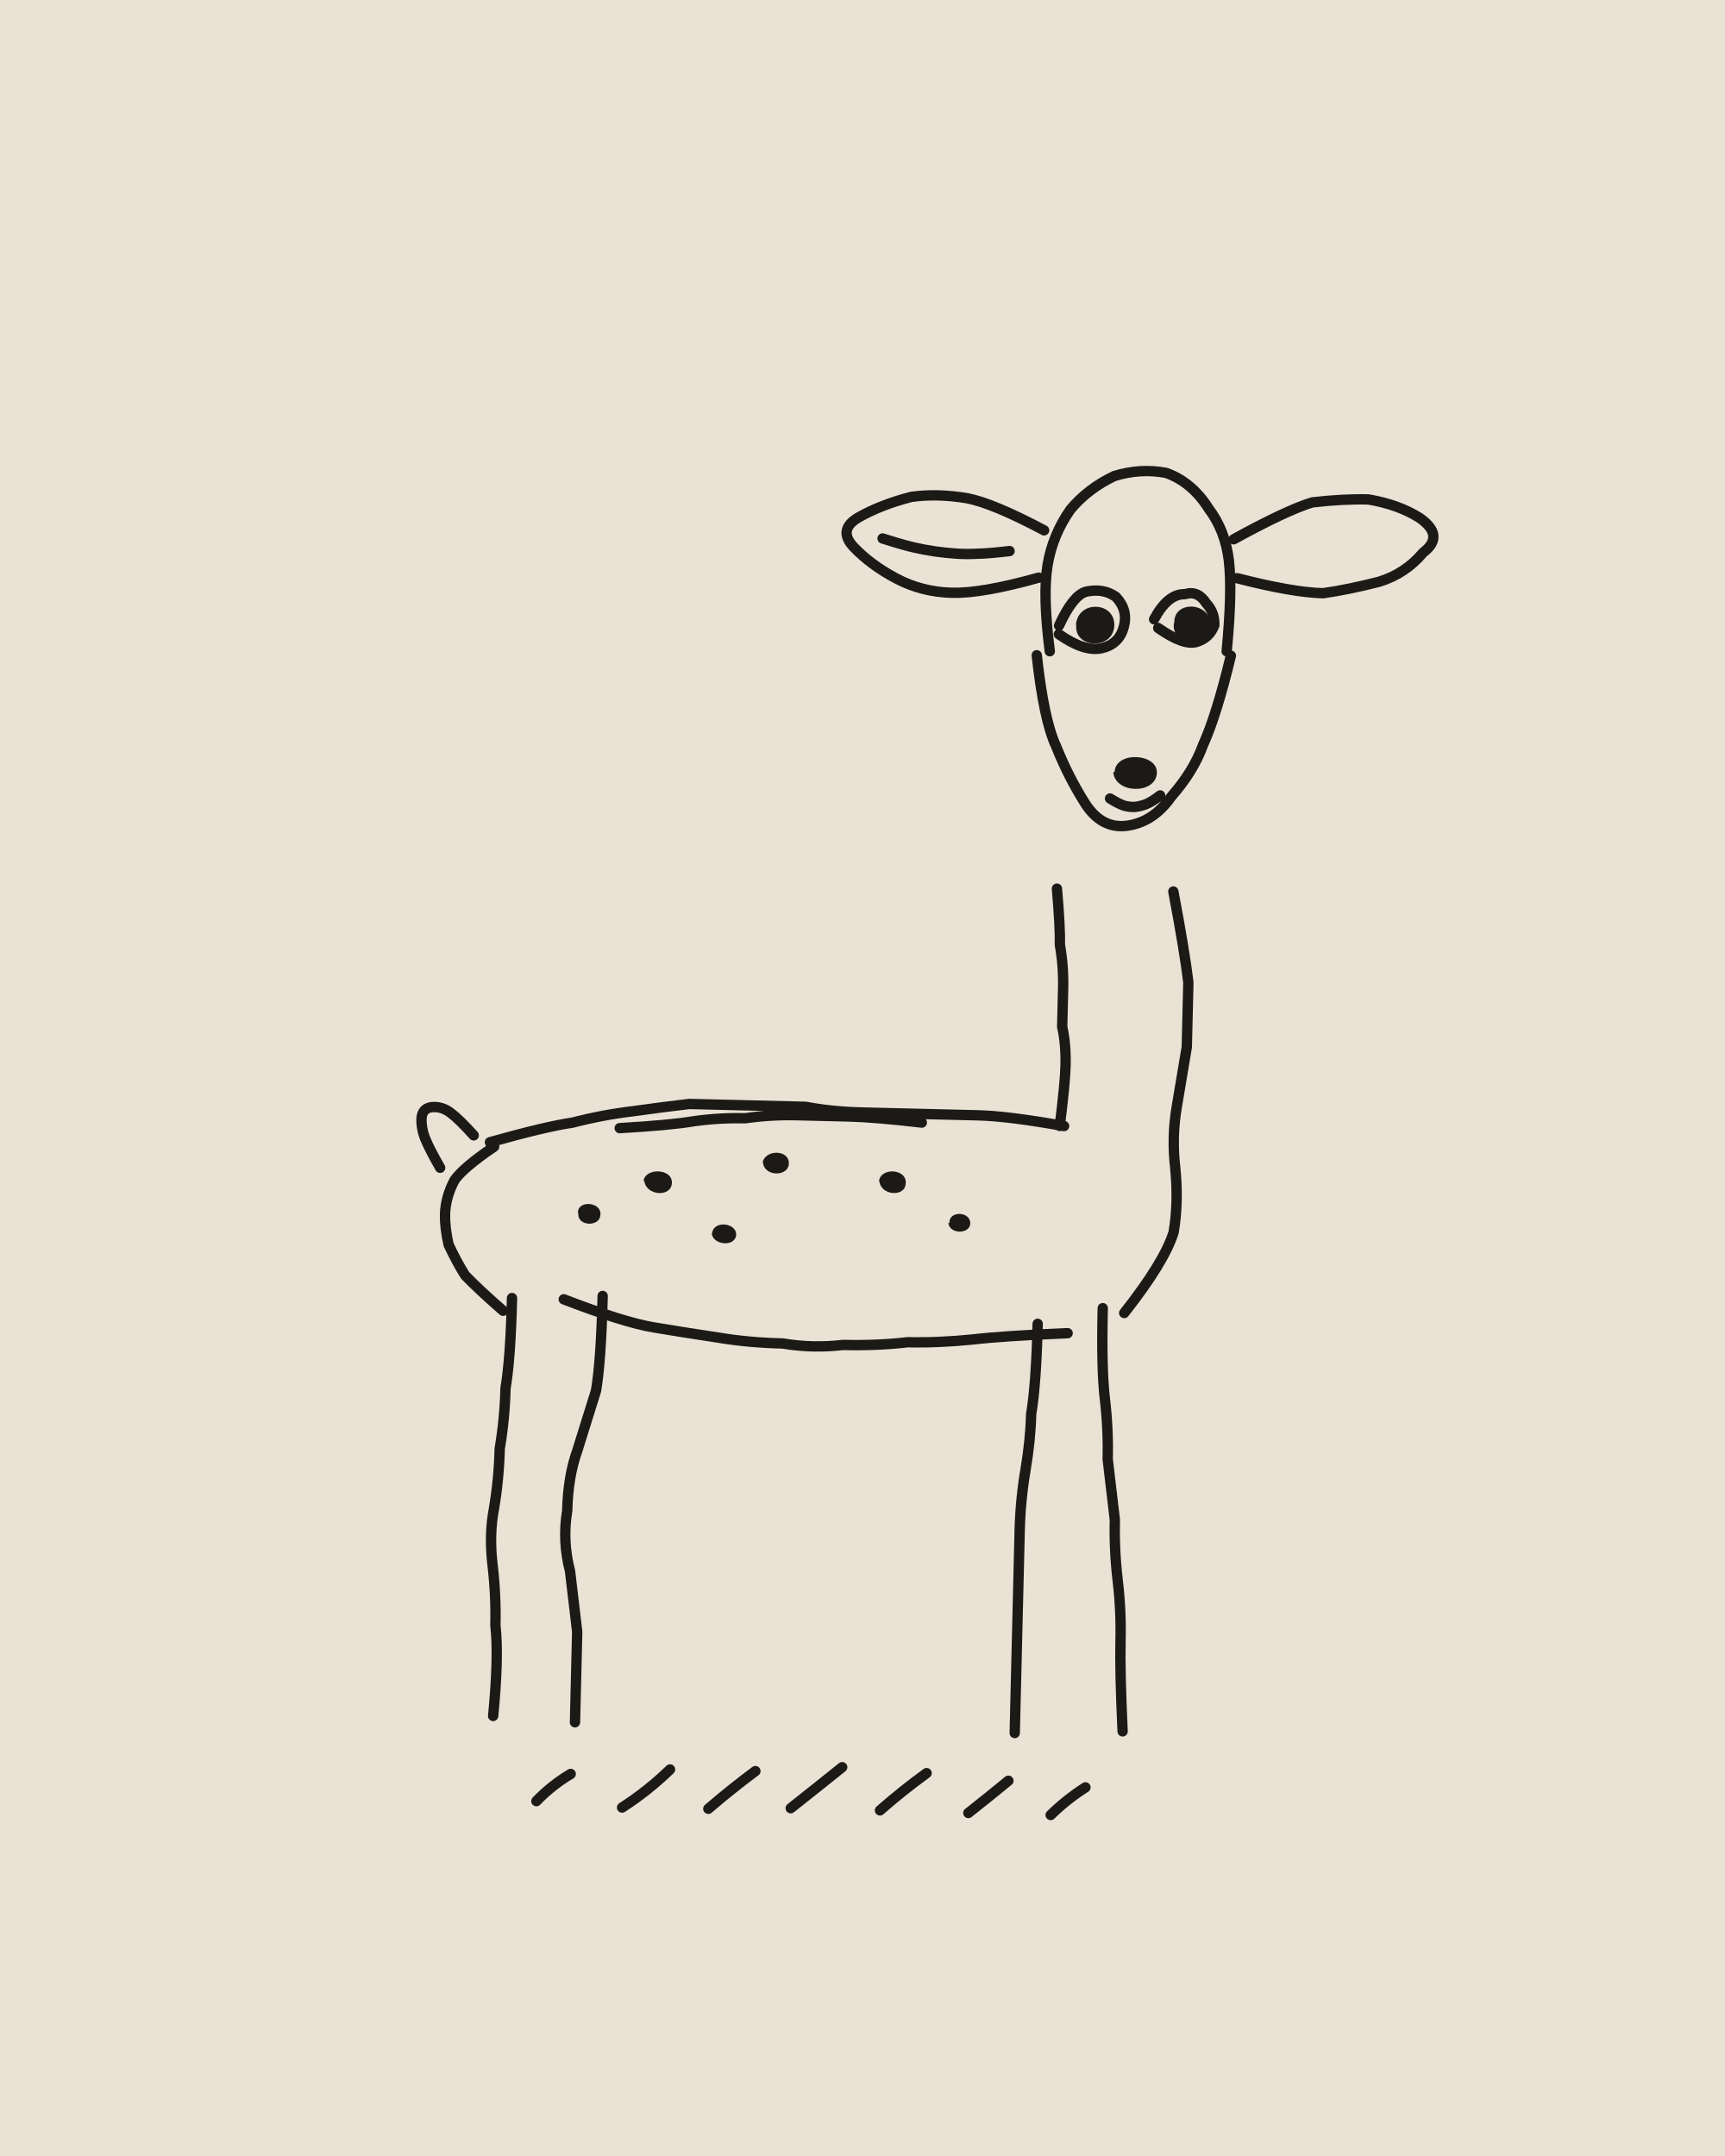
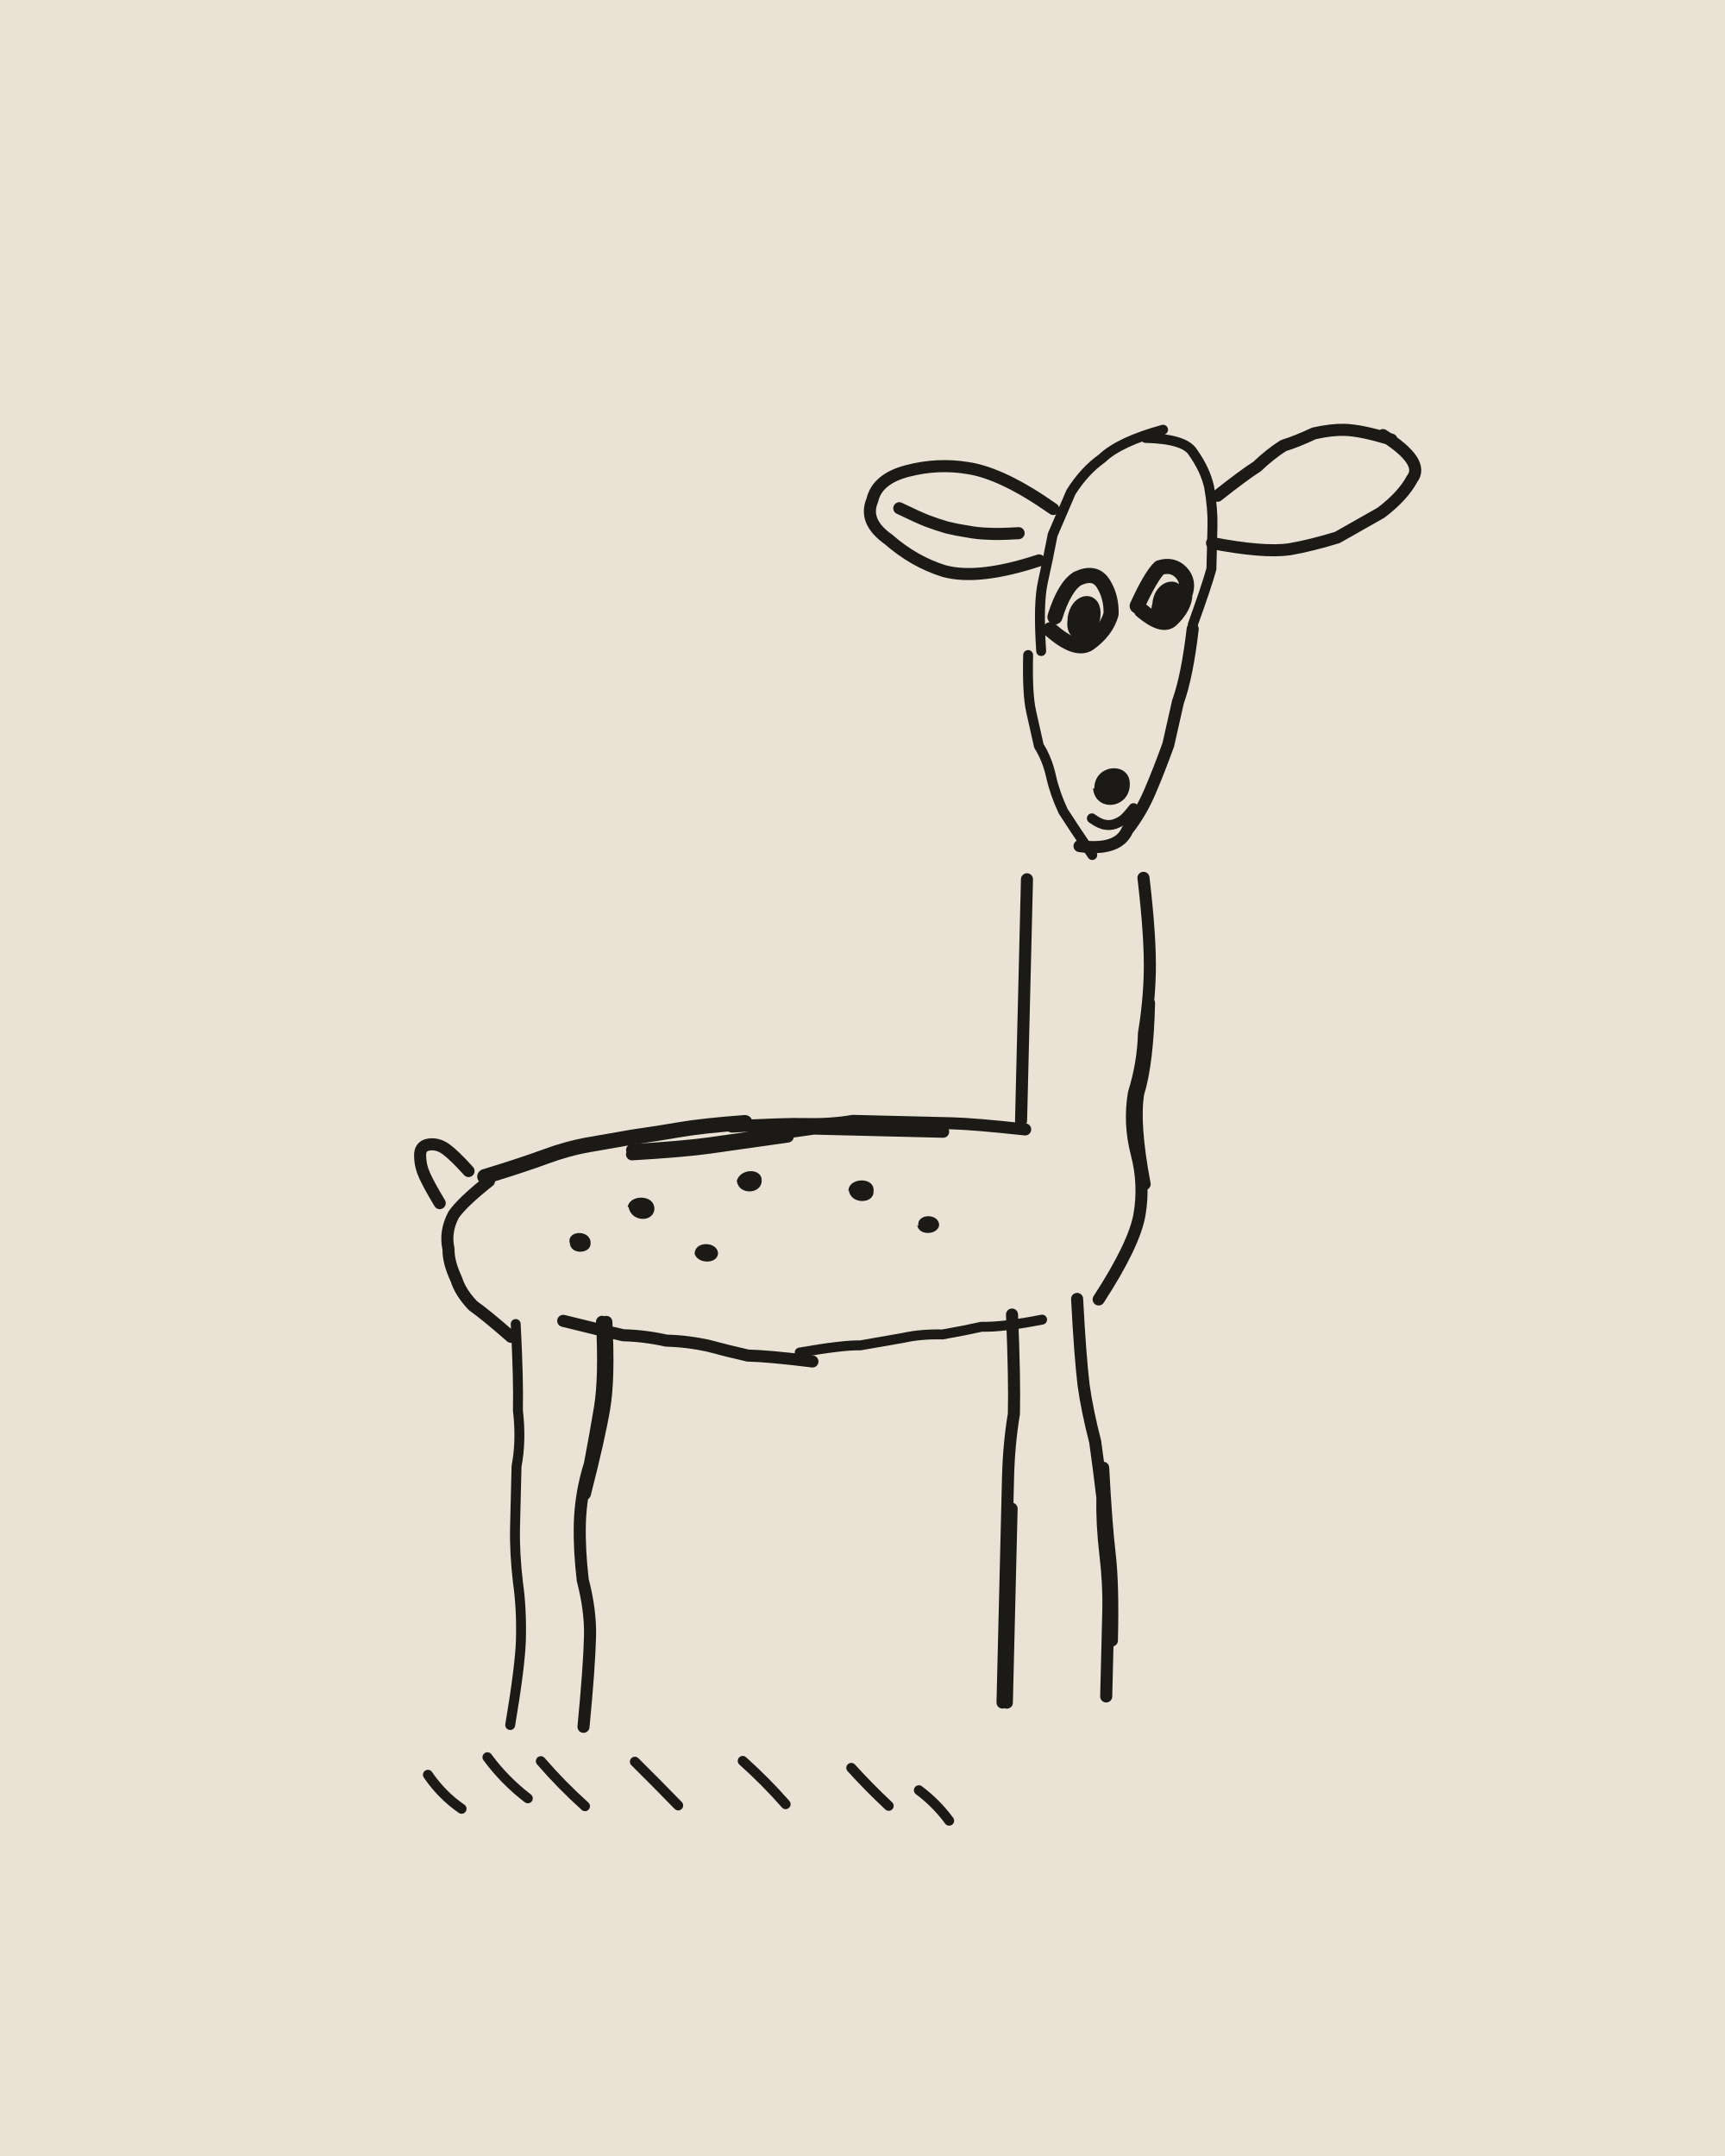
<svg xmlns="http://www.w3.org/2000/svg" viewBox="0 0 400 500" width="400" height="500">
  <path fill="#EAE2D4" d="M0 0h400v500H0z" />
  <g transform="rotate(1.4 200 250)">
-     <g fill="none" stroke="#1C1A17" stroke-width="2.4" stroke-linecap="round" stroke-linejoin="round">
-       <path d="M241 150q-2-13-1-20 1-7 5-13 4-5 10-8 6-2 12-1 6 2 10 8 4 5 5 12 1 7 0 21M238 151q2 15 5 21 3 7 7 13 4 6 10 5 6-1 10-7 5-6 7-12 3-7 6-21M239 122q-12-6-18-7-7-1-13 0-7 2-12 5-5 3-1 7 4 4 10 7 6 3 13 3 7 0 20-4M201.6 124.8q4.8 1.4 7.3 1.9 2.4 .5 4.9 .8 2.5 .3 5 .4 2.5 .1 4.9-.1 2.5-.1 7.4-.8M283 123q12-7 18-9 7-1 13-1 7 1 12 4 6 4 1 8-4 5-10 7-7 2-13 3-7 0-20-3M267.4 182.8q-2 1.6-3.2 2.1-1.2 .5-2.5 .7-1.2 .1-2.5-.2-1.2-.3-3.4-1.6M243 144q3-7 6-8 4-1 7 1 3 3 2 7-1 4-5 5-4 1-10-3M265 142q3-6 7-6 3-1 5 2 2 2 2 5-1 3-4 4-3 1-9-3M114 267q13-4 19-5 7-2 14-3 6-1 13-2 7 0 13 0 7 0 14 0 6 1 13 1 7 0 13 0 7 0 14 0 7 0 20 2M144 263q12-1 17-2 6-1 12-1 6-1 12-1 6 0 12 0 6 0 17 1M244 205q1 9 1 13 1 5 1 10 0 4 0 9 1 4 1 9 0 4-1 14M271 205q3 14 4 21 0 8 0 15-1 7-2 14-1 7 0 14 1 8 0 15-2 7-11 19M249 308q-15 1-22 2-8 1-15 1-7 1-15 1-7 1-14 0-8 0-15-1-8-1-15-2-7-1-21-6M115 268q-7 5-9 8-2 4-2 8 0 3 1 7 2 4 4 7 3 3 9 8M110.2 265.5q-3.5-3.7-5.5-5.1-2.1-1.5-4.4-1.2-2.2 .3-2.3 2.7 0 2.4 1 4.7 1 2.3 3.6 6.6M257 302q0 14 1 21 1 7 1 14 1 7 2 14 0 7 1 14 1 7 1 14 0 7 1 21M242 306q0 14-1 21 0 6-1 13-1 7-1 14 0 6 0 13 0 7 0 14 0 6 0 20M141 302q0 15-1 22-2 7-4 14-2 6-2 14-1 7 1 14 1 7 2 14 0 7 0 21M120 303q0 14-1 21 0 7-1 14 0 7-1 14-1 6 0 13 1 7 1 14 1 7 0 21M128.5 419.5q3.5-3.8 7.8-6.5M148.4 420.5q5.9-4 10.9-9.1M168.4 420.3q5.2-4.7 10.7-9M187.5 419.7q5.9-4.9 11.7-9.8M208.2 419.7q5.1-4.7 10.6-8.9M228.7 419.8q4.6-3.8 9.1-7.7M247.8 419.8q3.6-3.7 7.9-6.6" />
+     <g fill="none" stroke="#1C1A17" stroke-width="2.8" stroke-linecap="round" stroke-linejoin="round">
+       <path d="M249 195q9 1 11-4 3-4 5-9 2-5 4-11 1-5 2-10 2-6 3-17M241 117q-12-8-20-9-7-1-14 1-7 2-8 7-2 5 4 9 6 5 13 7 8 2 22-3M205.3 117.7q4.4 2 6.6 2.8 2.3 .8 4.6 1.4 2.3 .5 4.7 .8 2.4 .4 4.8 .4 2.4 .1 7.1-.3M279 113q6-5 9-7 3-3 6-5 3-1 7-3 4-1 7-1 4 0 11 2M317 98q10 6 7 10-2 4-7 8-5 3-10 6-6 2-11 3-6 1-18-1M170 262q12-1 17-1 6 0 11-1 6 0 12 0 5 0 11 0 5 0 17 1M147 268q12-1 18-2 6-1 12-2 6-1 12-2 6 0 12 0 6 0 18 0M147 269q12-1 18-2 6-1 18-3M237 203q0 9 0 14 0 5 0 10 0 4 0 9 0 5 0 9 0 5 0 14M264 202q2 14 2 22 0 7-1 14 0 7-2 14-1 7 1 14 2 7 1 14-1 7-9 20M266 231q0 14-2 21-1 7 2 21M190 316q-10-1-15-1-5-1-9-2-5-1-10-1-5-1-10-1-5-1-14-3M114 276q-6 5-8 8-2 4-1 8 0 3 2 7 1 3 4 6 3 2 9 7M109.2 273.8q-3.3-3.5-5.3-4.9-2-1.4-4.1-1-2.1 .4-1.9 2.8 .1 2.3 1.2 4.5 1 2.1 3.6 6.2M251 300q1 13 2 20 1 6 3 13 1 6 2 13 0 6 1 13 1 7 1 13 0 7 0 20M258 339q1 13 2 20 1 7 1 20M236 304q1 15 1 23-1 7-1 15 0 7 0 15 0 7 0 15 0 7 0 22M237 349q0 15 0 23 0 7 0 22M141 308q1 13 0 20-1 7-2 13-2 7-2 14 0 6 1 13 2 7 2 13 0 7-1 21M142 308q1 13 0 20-1 7-4 20" />
+       <path stroke-width="2.3" d="M239 150q-1-11 0-16 1-5 2-11 2-5 4-10 3-5 7-8 4-4 14-7M262 100q9 0 11 3 3 4 4 8 1 5 1 9 0 5 0 10-1 4-4 13M236 151q0 9 1 13 1 4 2 8 2 3 3 7 1 4 3 8 2 3 7 10M261.3 185.9q-1.4 1.9-2.3 2.7-.9 .7-2 1.1-1.1 .4-2.2 .2-1.2-.1-3.1-1.4M243 305q-9 2-14 2-4 1-9 2-5 0-9 1-5 1-10 2-4 0-14 2M121 309q1 13 1 20 1 7 0 13 0 7 0 14 0 6 1 13 1 6 1 13 0 6-2 20M111.2 421.7q-4.7-3.1-8-7.7M126.5 418.9q-5.5-4-9.6-9.3M139.8 420.4q-5.6-4.8-10.5-10.2M161.4 419.7q-5.1-5-10.3-9.9M186.3 418.8q-4.8-5.2-10.2-9.8M210.2 418.6q-4.6-4.1-8.9-8.6M224.3 421.7q-3.1-4-7.2-6.9" />
+       <path stroke-width="3.5" d="M242 142q2-7 5-9 4-2 6 1 2 3 2 7-1 4-5 7-3 2-9-3M261 139q3-7 5-9 3-1 5 1 2 2 1 5 0 3-3 6-2 2-7-2M113 275q9-3 14-5 5-2 10-3 5-1 10-2 6-1 11-2 5-1 15-2" />
    </g>
-     <path fill="#1C1A17" d="M256.7 177.7C256.7 172.6 267 173 266.5 177.9C266 182.7 256.8 182.6 256.4 177.6ZM246.9 143.8C247.2 137.8 256.1 138.1 255.8 143.9C255.5 149.5 246.4 149.2 247 143.6ZM269.7 142.6C269.5 137.4 278.1 137.6 278.2 143.2C277.8 148.5 269.1 148 269.6 142.9ZM149.8 275.2C150.1 271.9 156.7 272 156.4 275.6C156.1 278.9 150.3 278.4 150 275ZM177.3 270.3C177.7 267 183.7 266.9 183.4 270.5C183.1 273.4 177.6 273.4 177.4 270ZM204.4 274C204.5 270.5 211 270.7 210.6 274.3C210.5 277.4 204.9 277.2 204.5 273.8ZM166 287.1C166 283.7 171.8 284.2 171.6 287.2C171.3 290 166.1 289.6 165.9 286.7ZM221 283.2C220.6 280.2 226 280.2 225.8 283.3C225.6 285.6 221 285.8 220.7 283ZM134.8 282.8C134.7 279.8 140.5 280.2 140 283.4C139.8 286 134.9 286 134.9 283.2Z" />
+     <path fill="#1C1A17" d="M252.1 181.6C251.9 175.7 260.5 175 260.3 180.6C260.2 186.2 252.4 187.1 251.8 181.5ZM244.9 142.4C245.6 135.3 253.3 135.2 252.5 142.1C251.6 148.6 243.9 148.8 245 142.2ZM264.5 138.5C264.8 132.2 272.2 131 272 137.5C271 143.8 263.5 145 264.4 138.8ZM146.3 281.4C146.4 278.3 152.5 278 152.5 281.6C152.3 284.8 147.1 284.7 146.5 281.2ZM171.4 275C171.6 271.6 177.4 271.2 177.2 274.5C177.2 277.5 172 277.9 171.5 274.7ZM197.4 276.4C197.1 273.1 203.5 272.7 203.2 276.2C203.4 279.2 198 279.4 197.5 276.2ZM162.1 291.8C161.9 288.6 167.4 288.7 167.5 291.5C167.4 294.1 162.5 294.1 162 291.4ZM213.8 284C213.2 281.1 218.5 280.8 218.6 283.7C218.4 285.9 214 286.4 213.5 283.8ZM133 289.6C132.7 286.8 138.1 286.8 137.9 290C137.9 292.3 133.4 292.7 133.1 290Z" />
  </g>
</svg>
